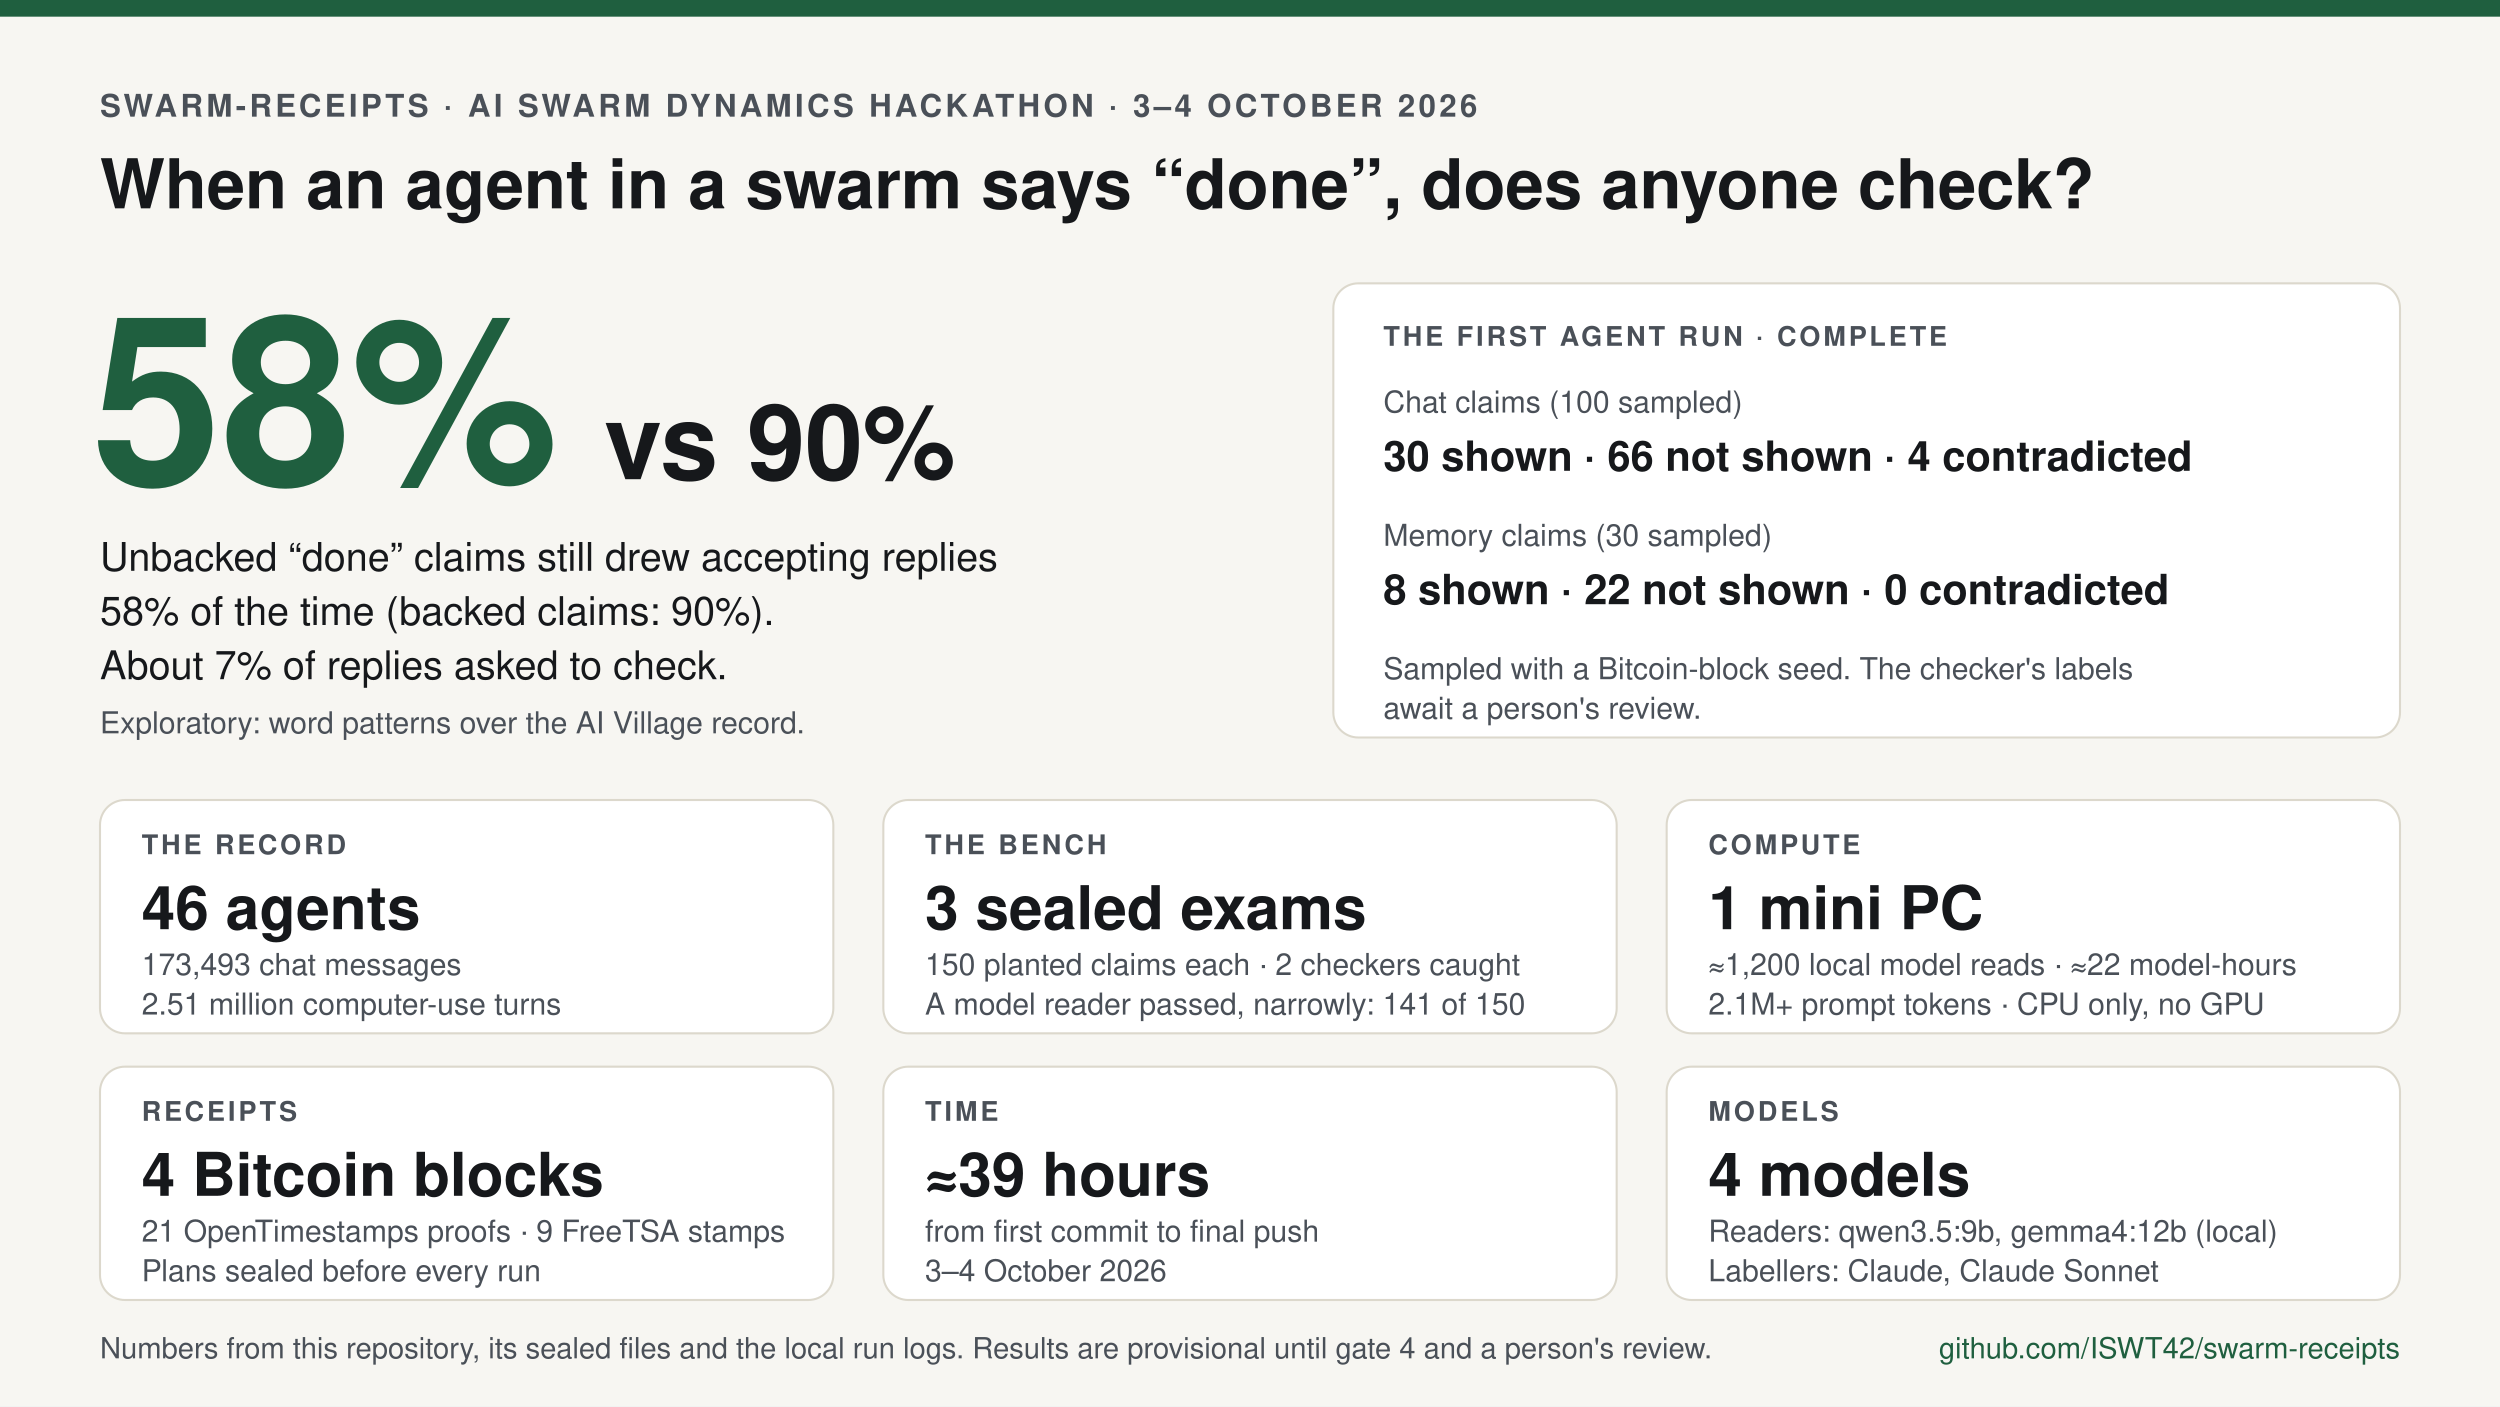
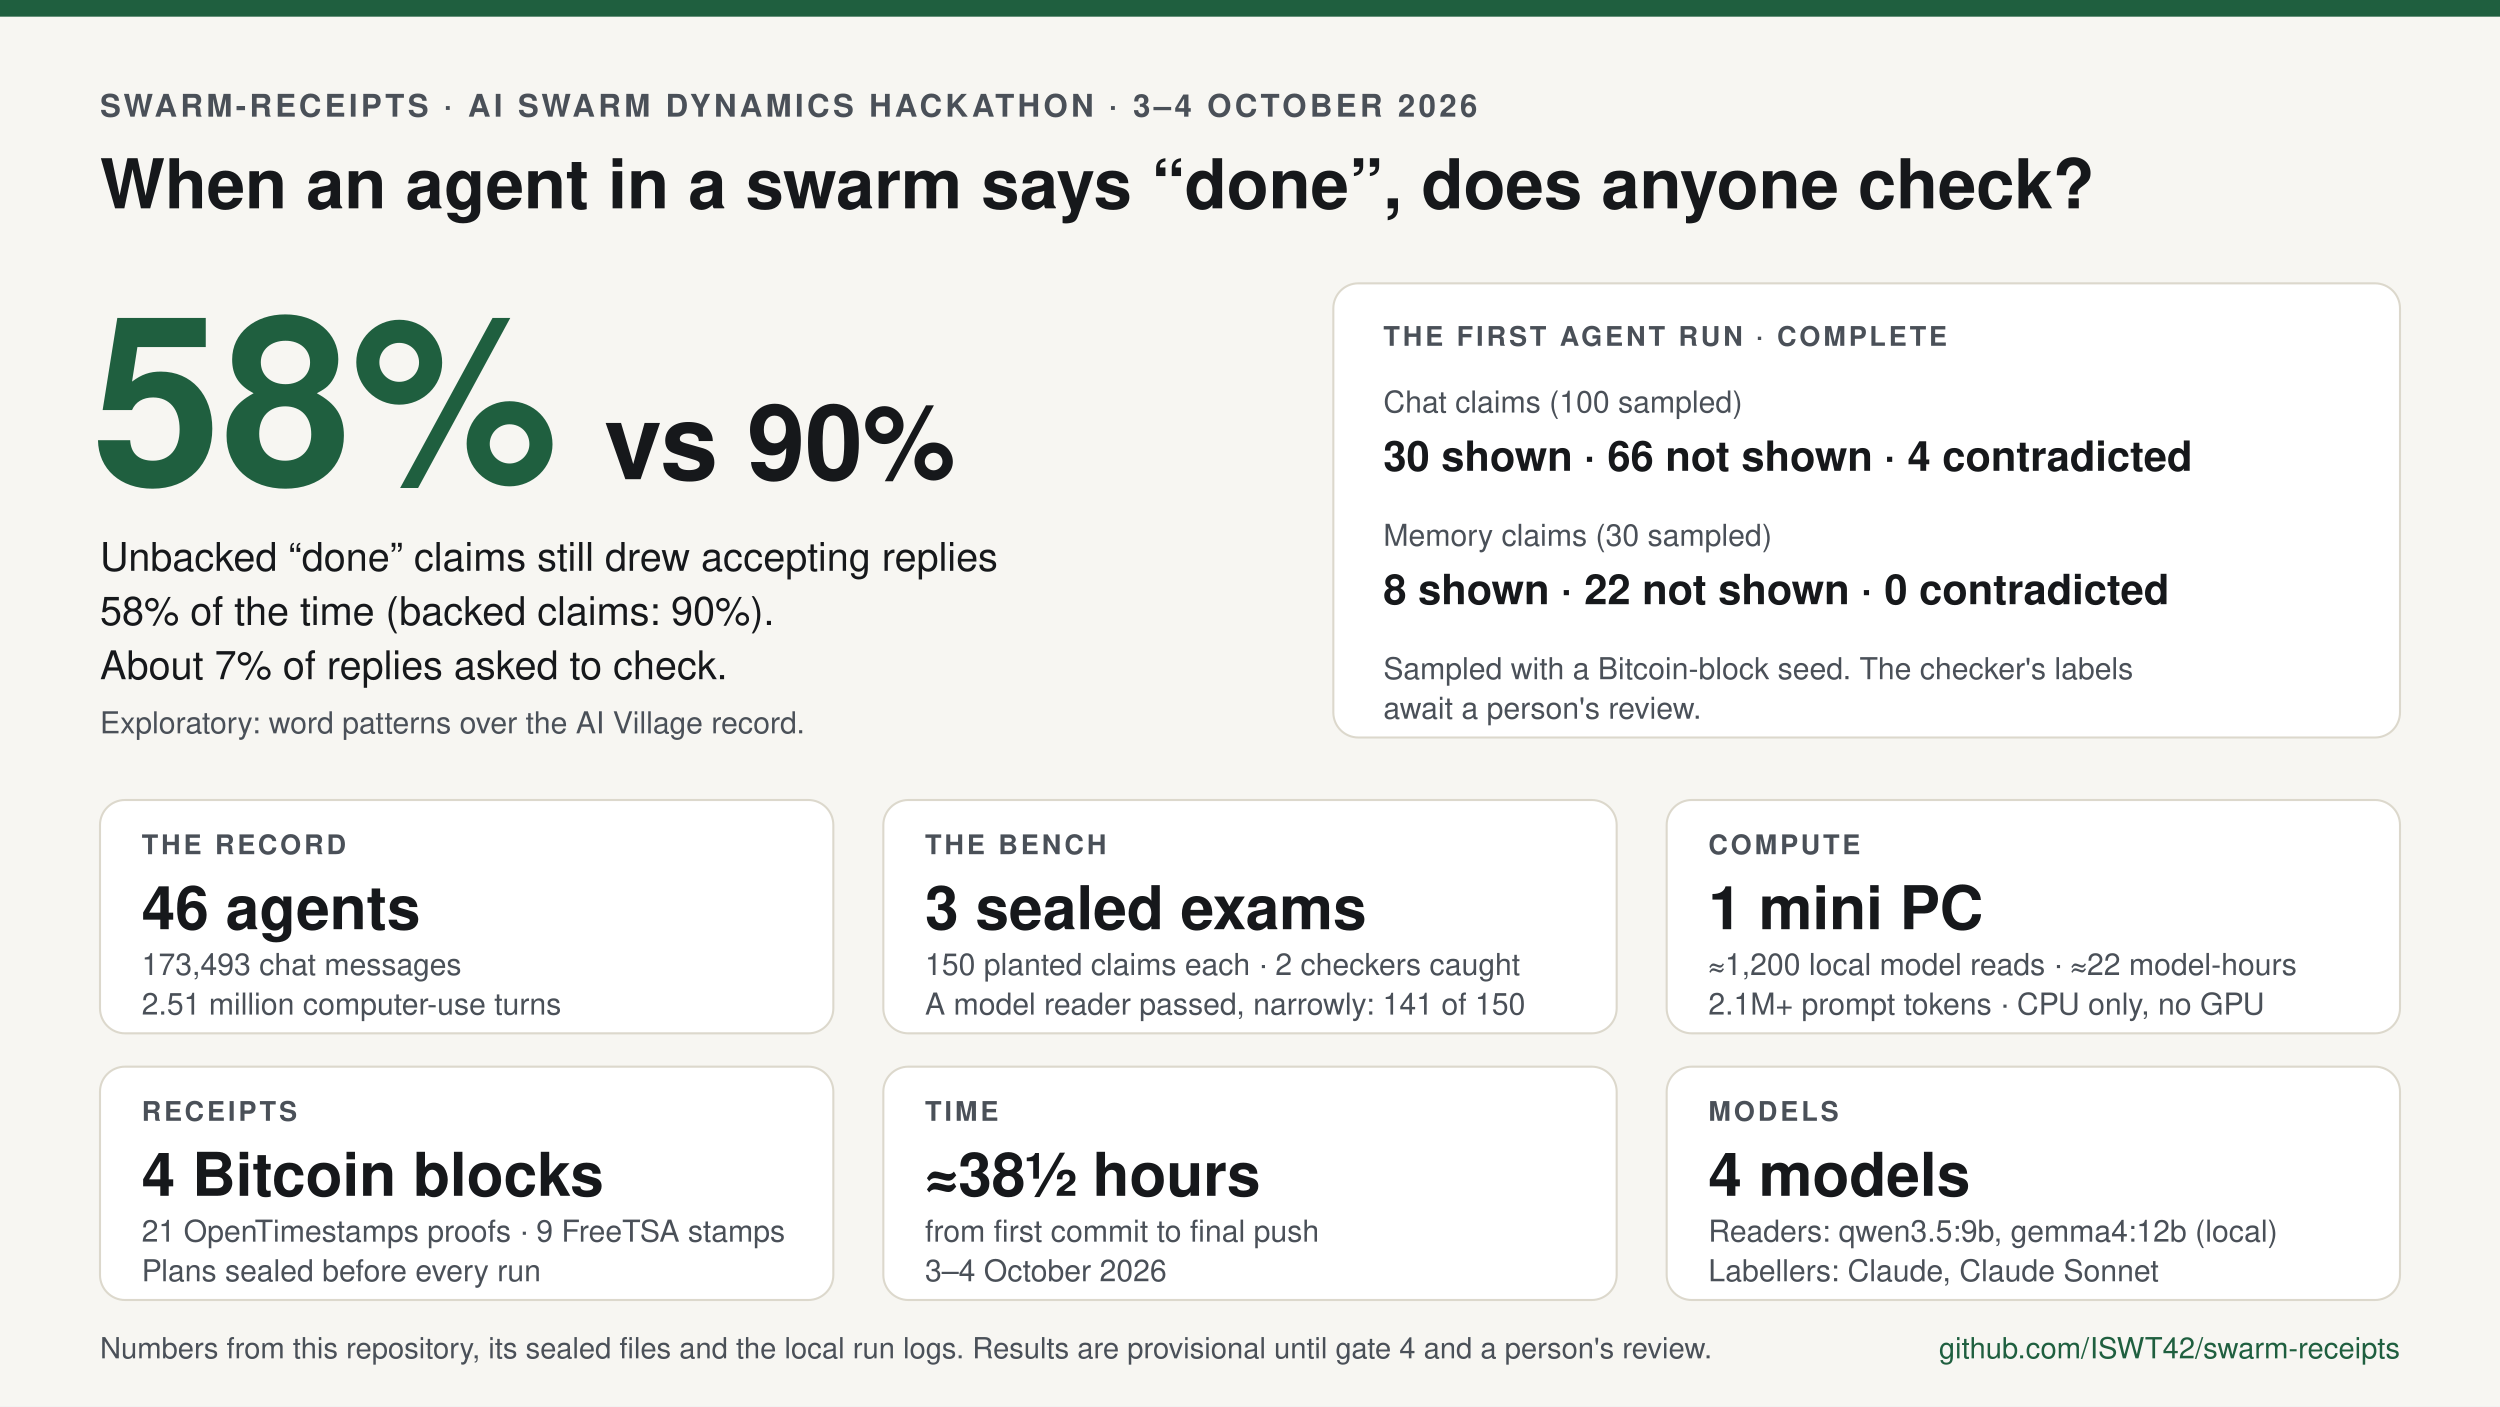
<svg xmlns="http://www.w3.org/2000/svg" width="1200" height="675" viewBox="0 0 1200 675" role="img" aria-labelledby="t d">
  <style>
    .f { font-family: "Segoe UI", "Helvetica Neue", Helvetica, Arial, sans-serif; }
    .ink { fill: #16181b; } .muted { fill: #4a5058; } .accent { fill: #1f5f3f; }
    .kicker { font-size: 15px; letter-spacing: 1.6px; font-weight: 600; }
    .title { font-size: 33px; font-weight: 700; }
    .big { font-size: 112px; font-weight: 800; }
    .vs { font-size: 50px; font-weight: 700; }
    .cap { font-size: 19px; }
    .label { font-size: 13px; letter-spacing: 1.4px; font-weight: 700; }
    .num { font-size: 29px; font-weight: 800; }
    .det { font-size: 14.5px; }
    .row { font-size: 20px; font-weight: 600; }
    .foot { font-size: 14px; }
  </style>
  <rect width="1200" height="675" fill="#f7f6f2" />
  <rect x="0" y="0" width="1200" height="8" fill="#1f5f3f" />
  <text class="f kicker muted" x="48" y="56">SWARM-RECEIPTS · AI SWARM DYNAMICS HACKATHON · 3–4 OCTOBER 2026</text>
  <text class="f title ink" x="48" y="100">When an agent in a swarm says “done”, does anyone check?</text>
  <text class="f big accent" x="44" y="232">58%</text>
  <text class="f vs ink" x="290" y="230">vs 90%</text>
  <text class="f cap ink" x="48" y="274">Unbacked “done” claims still drew accepting replies</text>
  <text class="f cap ink" x="48" y="300">58% of the time (backed claims: 90%).</text>
  <text class="f cap ink" x="48" y="326">About 7% of replies asked to check.</text>
  <text class="f det muted" x="48" y="352">Exploratory: word patterns over the AI Village record.</text>
  <rect x="640" y="136" width="512" height="218" rx="12" fill="#ffffff" stroke="#dcd8cc" />
  <text class="f label muted" x="664" y="166">THE FIRST AGENT RUN · COMPLETE</text>
  <text class="f det muted" x="664" y="198">Chat claims (100 sampled)</text>
  <text class="f row ink" x="664" y="226">30 shown · 66 not shown · 4 contradicted</text>
  <text class="f det muted" x="664" y="262">Memory claims (30 sampled)</text>
  <text class="f row ink" x="664" y="290">8 shown · 22 not shown · 0 contradicted</text>
  <text class="f det muted" x="664" y="326">Sampled with a Bitcoin-block seed. The checker's labels</text>
  <text class="f det muted" x="664" y="345">await a person's review.</text>
  <rect x="48" y="384" width="352" height="112" rx="12" fill="#ffffff" stroke="#dcd8cc" />
  <text class="f label muted" x="68" y="410">THE RECORD</text>
  <text class="f num ink" x="68" y="446">46 agents</text>
  <text class="f det muted" x="68" y="468">173,493 chat messages</text>
  <text class="f det muted" x="68" y="487">2.51 million computer-use turns</text>
  <rect x="424" y="384" width="352" height="112" rx="12" fill="#ffffff" stroke="#dcd8cc" />
  <text class="f label muted" x="444" y="410">THE BENCH</text>
  <text class="f num ink" x="444" y="446">3 sealed exams</text>
  <text class="f det muted" x="444" y="468">150 planted claims each · 2 checkers caught</text>
  <text class="f det muted" x="444" y="487">A model reader passed, narrowly: 141 of 150</text>
  <rect x="800" y="384" width="352" height="112" rx="12" fill="#ffffff" stroke="#dcd8cc" />
  <text class="f label muted" x="820" y="410">COMPUTE</text>
  <text class="f num ink" x="820" y="446">1 mini PC</text>
  <text class="f det muted" x="820" y="468">≈1,200 local model reads · ≈22 model-hours</text>
  <text class="f det muted" x="820" y="487">2.1M+ prompt tokens · CPU only, no GPU</text>
  <rect x="48" y="512" width="352" height="112" rx="12" fill="#ffffff" stroke="#dcd8cc" />
  <text class="f label muted" x="68" y="538">RECEIPTS</text>
  <text class="f num ink" x="68" y="574">4 Bitcoin blocks</text>
  <text class="f det muted" x="68" y="596">21 OpenTimestamps proofs · 9 FreeTSA stamps</text>
  <text class="f det muted" x="68" y="615">Plans sealed before every run</text>
  <rect x="424" y="512" width="352" height="112" rx="12" fill="#ffffff" stroke="#dcd8cc" />
  <text class="f label muted" x="444" y="538">TIME</text>
-   <text class="f num ink" x="444" y="574">≈39 hours</text>
+   <text class="f num ink" x="444" y="574">≈38½ hours</text>
  <text class="f det muted" x="444" y="596">from first commit to final push</text>
  <text class="f det muted" x="444" y="615">3–4 October 2026</text>
  <rect x="800" y="512" width="352" height="112" rx="12" fill="#ffffff" stroke="#dcd8cc" />
  <text class="f label muted" x="820" y="538">MODELS</text>
  <text class="f num ink" x="820" y="574">4 models</text>
  <text class="f det muted" x="820" y="596">Readers: qwen3.5:9b, gemma4:12b (local)</text>
  <text class="f det muted" x="820" y="615">Labellers: Claude, Claude Sonnet</text>
  <text class="f foot muted" x="48" y="652">Numbers from this repository, its sealed files and the local run logs. Results are provisional until gate 4 and a person's review.</text>
  <text class="f foot accent" x="1152" y="652" text-anchor="end">github.com/ISWT42/swarm-receipts</text>
</svg>
